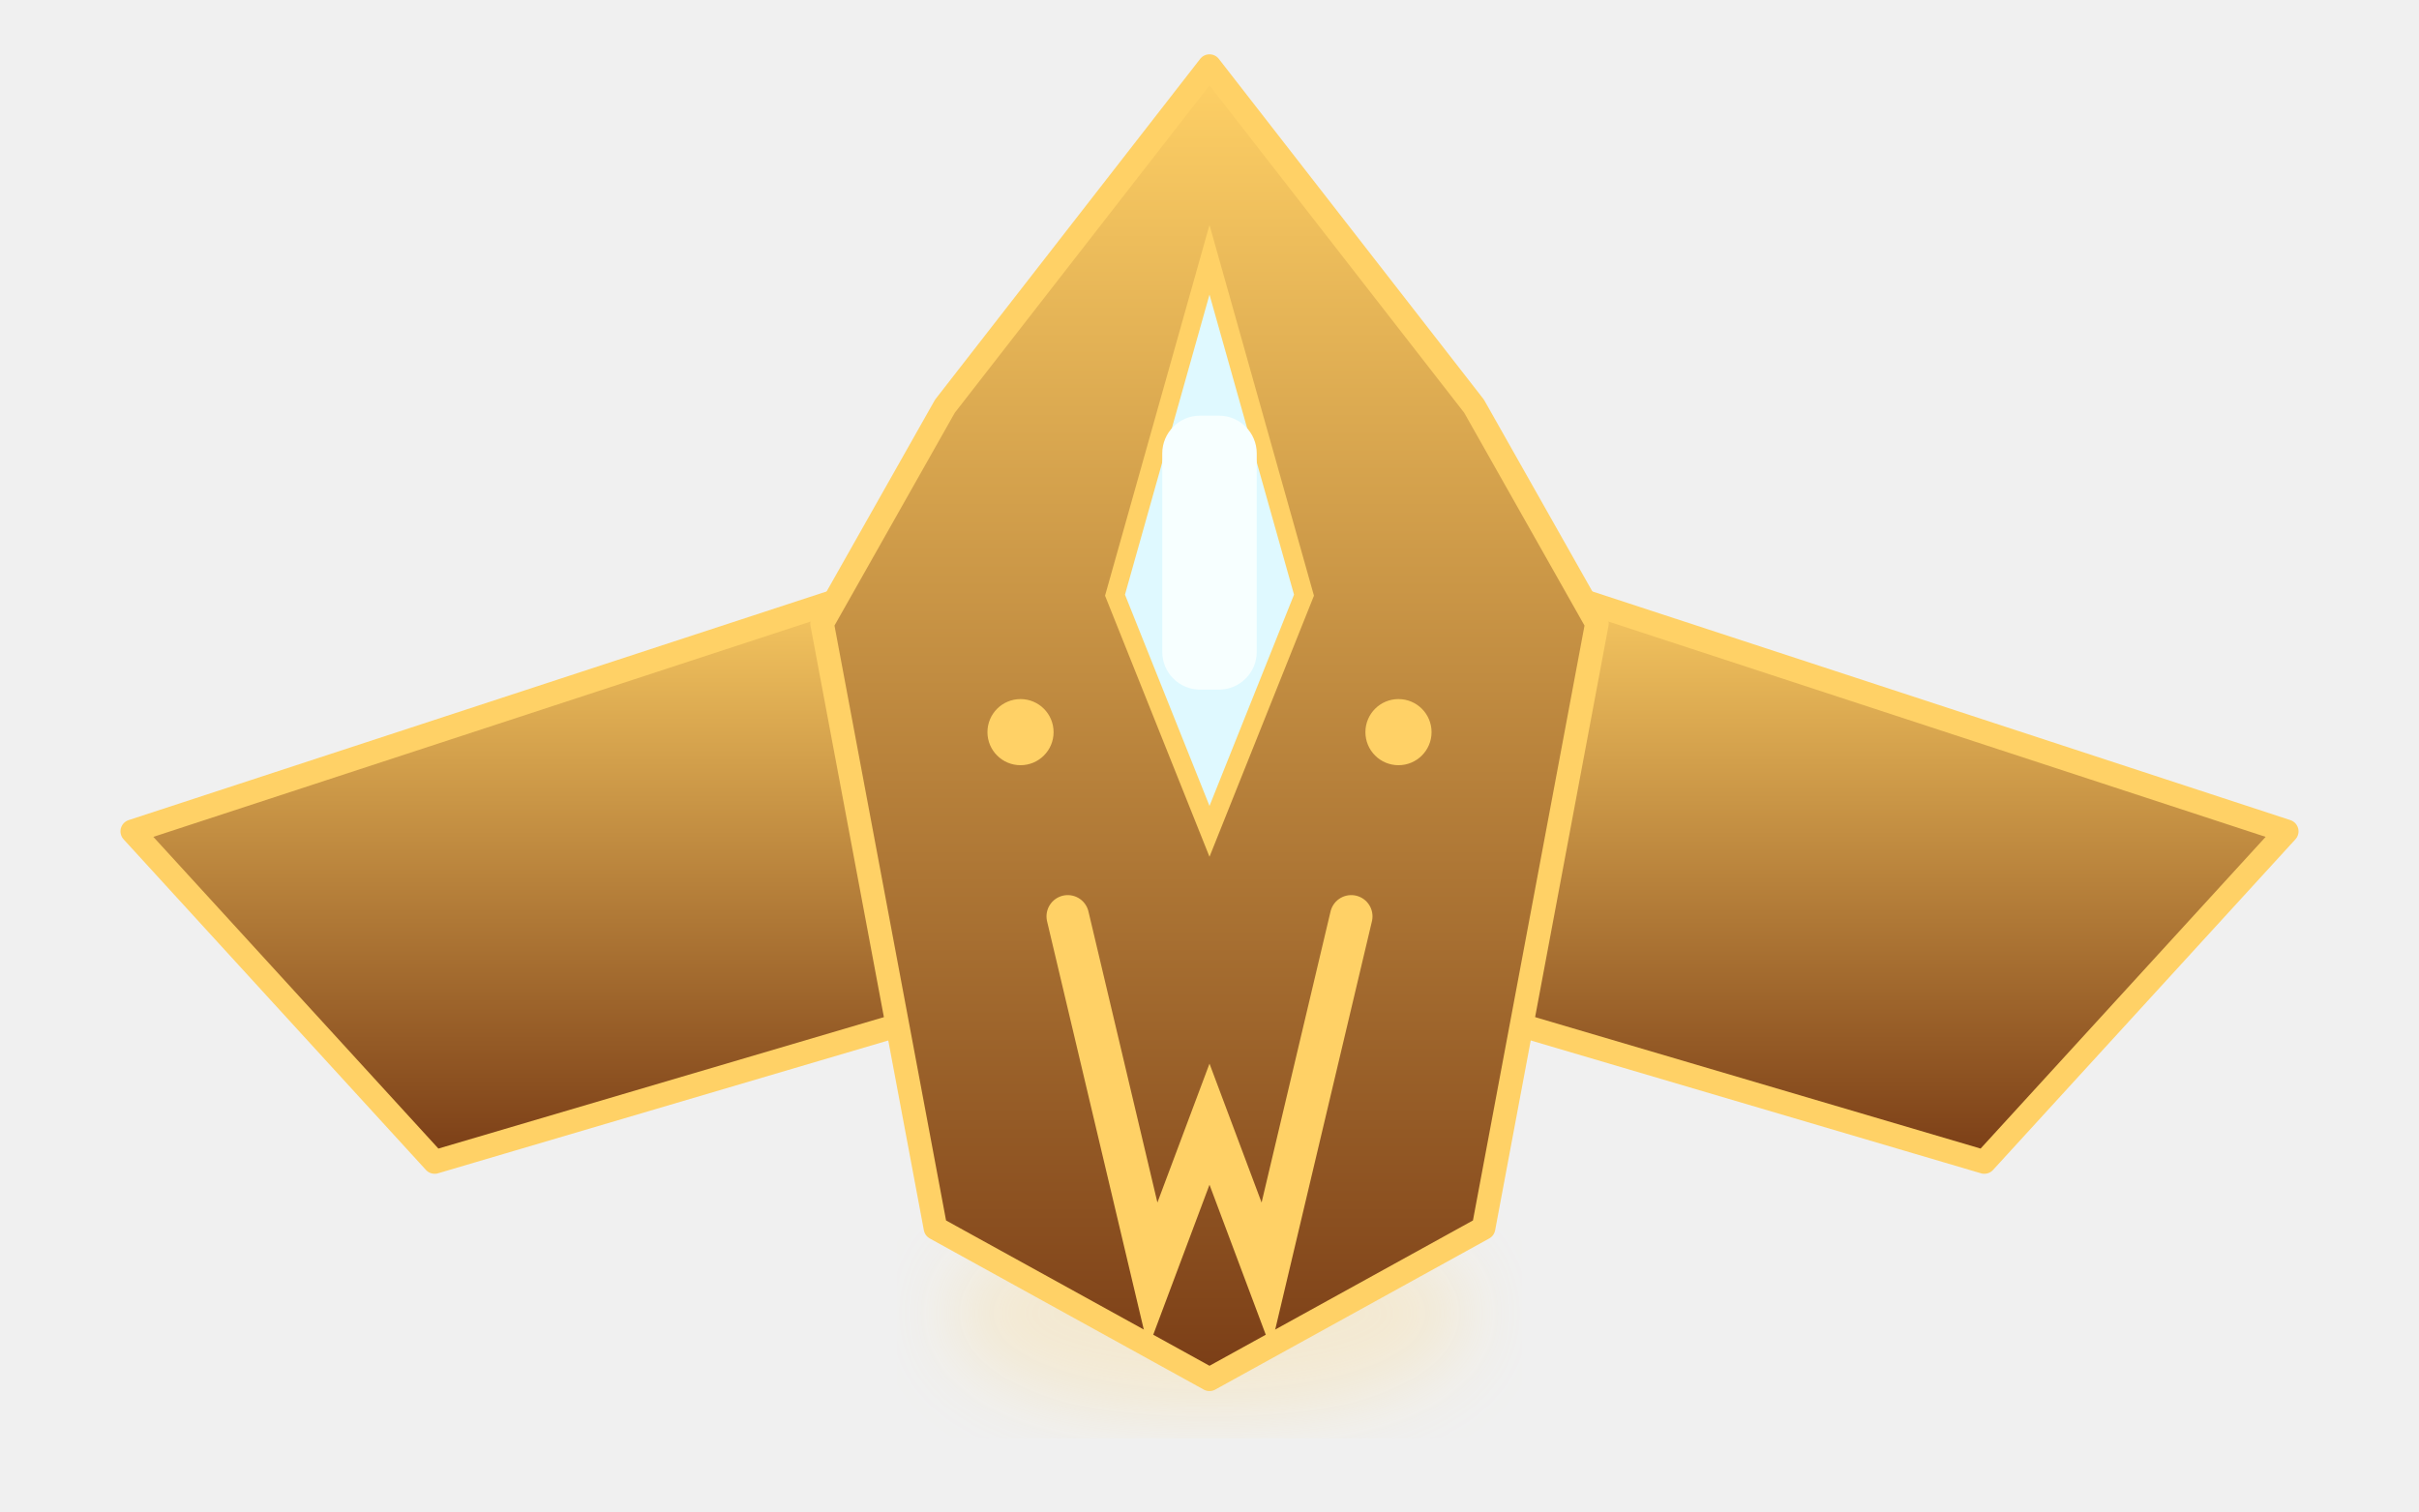
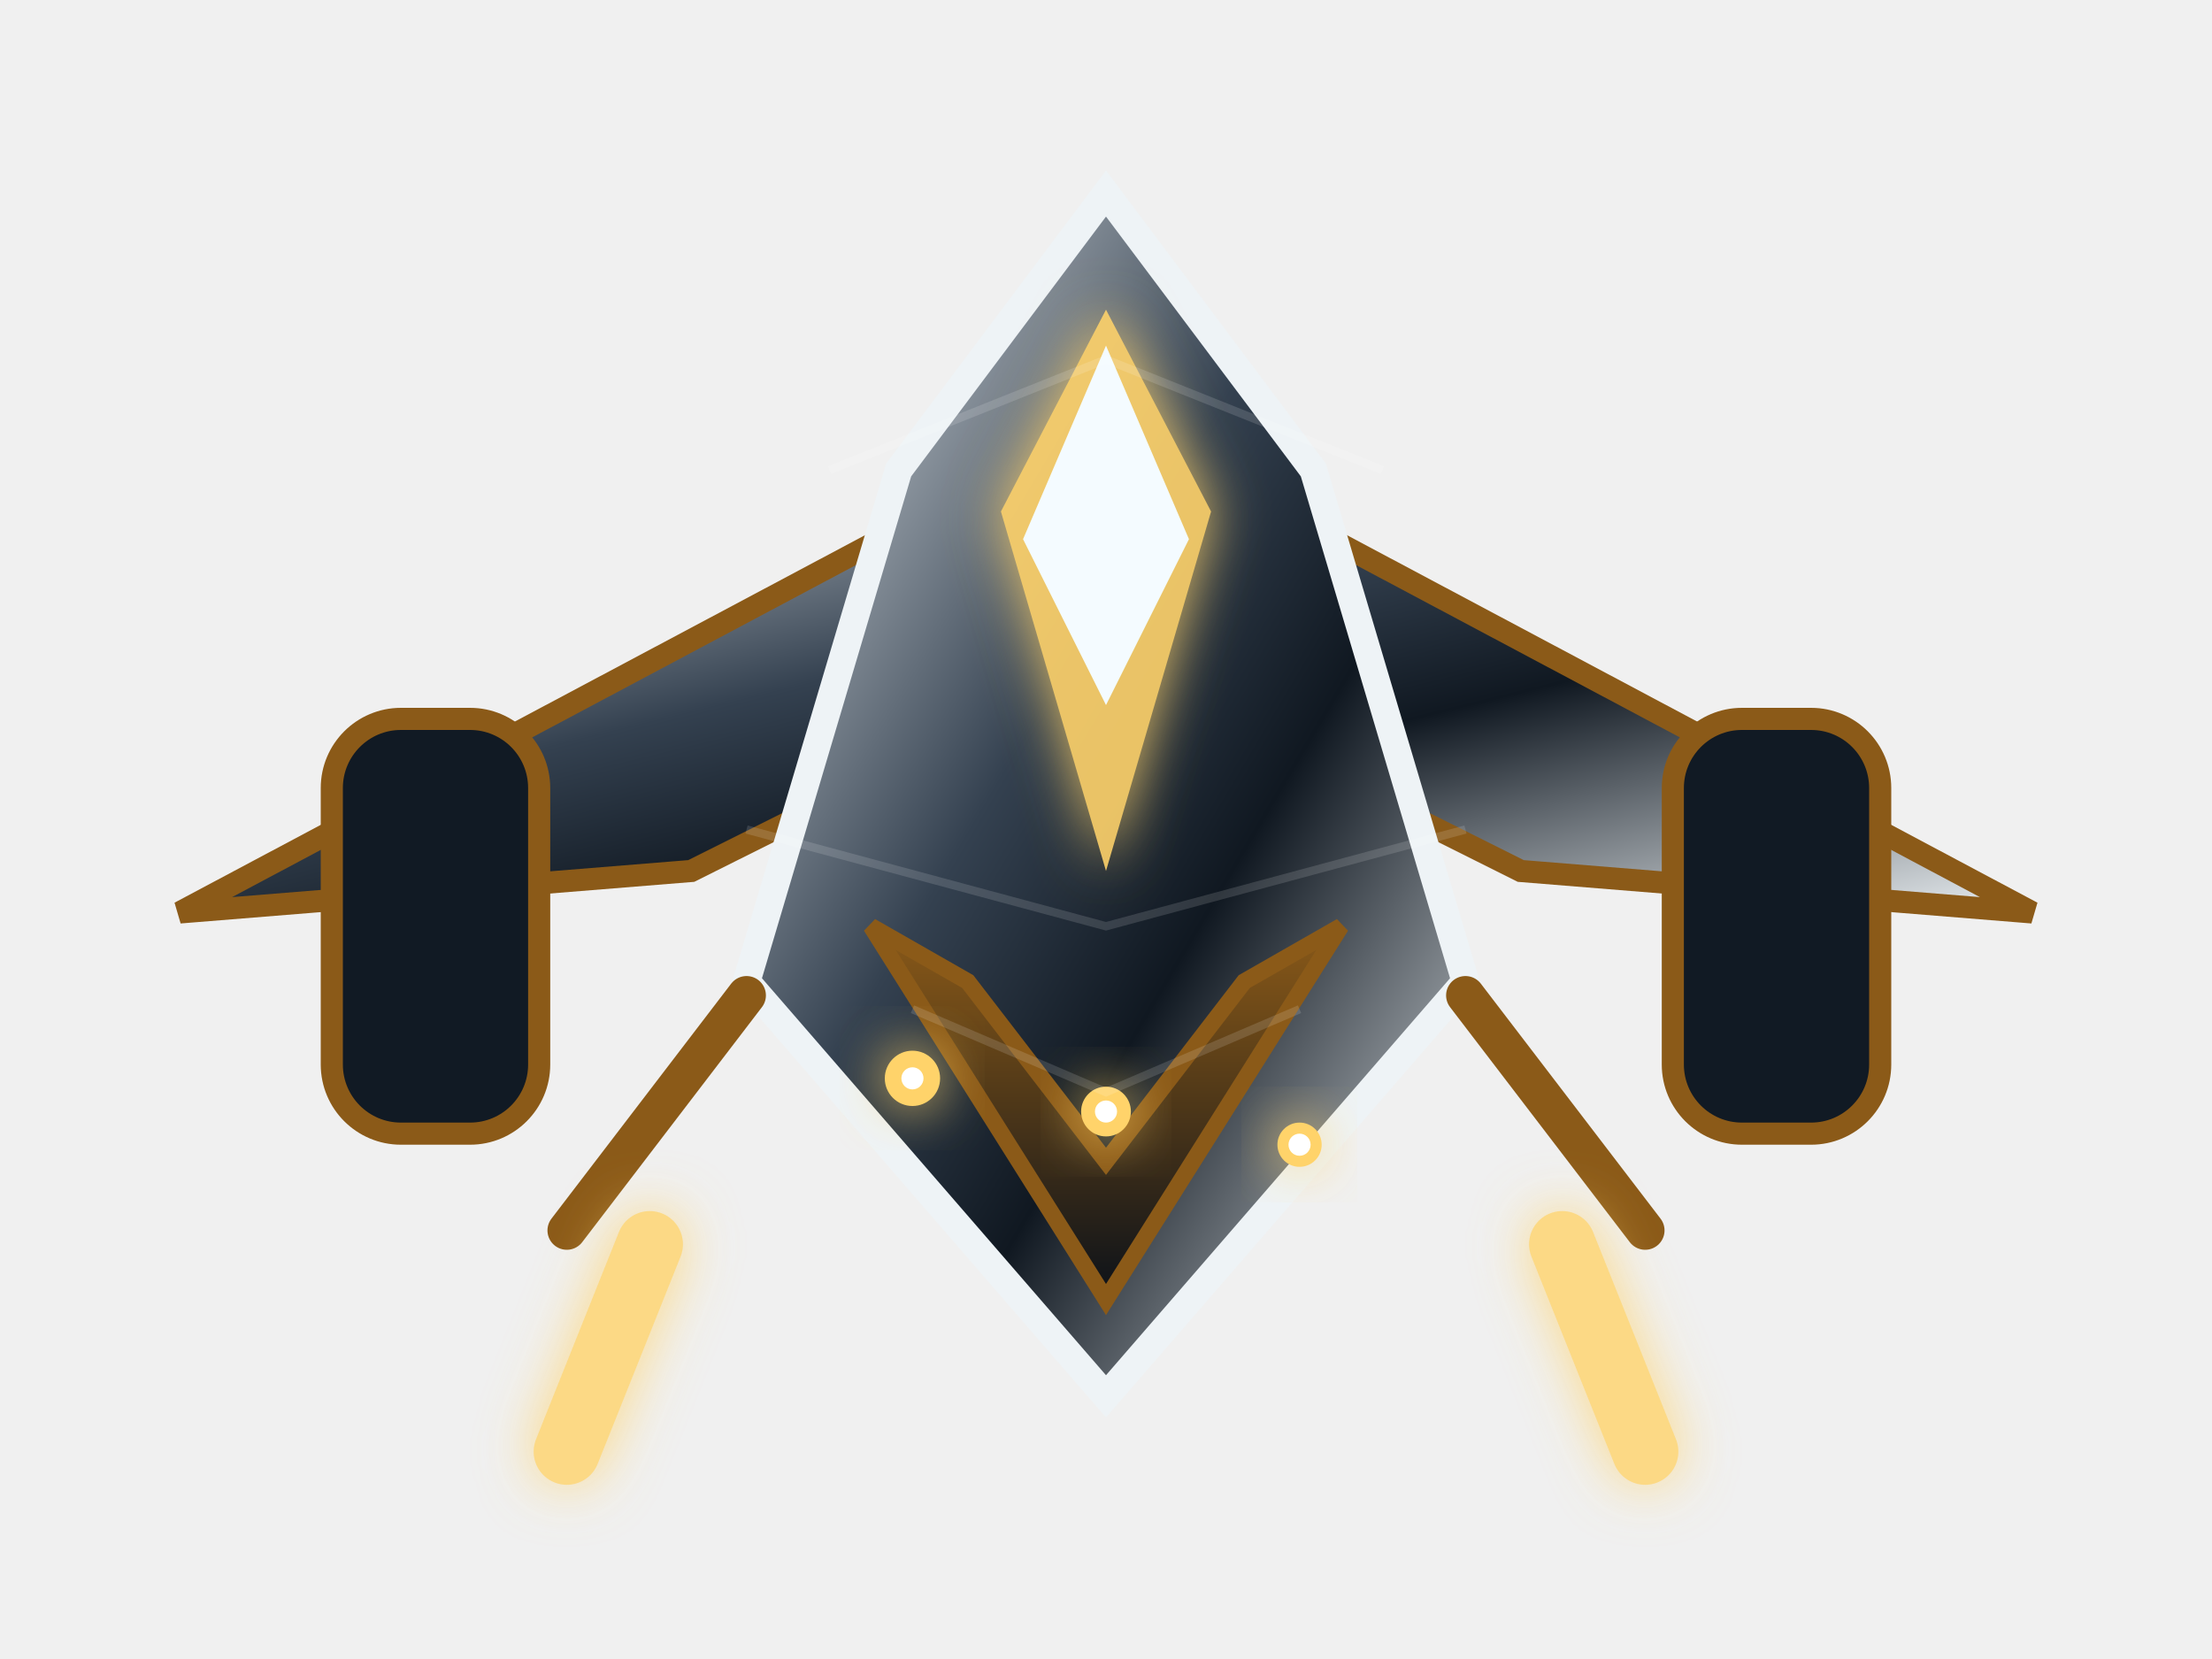
- <svg xmlns="http://www.w3.org/2000/svg" width="512" height="320" viewBox="0 0 512 320">
+ <svg xmlns="http://www.w3.org/2000/svg" viewBox="0 0 800 600">
  <defs>
-     <linearGradient id="h" x1="0" y1="0" x2="0" y2="1">
-       <stop stop-color="#ffd166" />
-       <stop offset="1" stop-color="#7a3d16" />
+     <filter id="gplayer3" x="-80%" y="-80%" width="260%" height="260%">
+       <feGaussianBlur stdDeviation="10" result="b" />
+       <feMerge>
+         <feMergeNode in="b" />
+         <feMergeNode in="SourceGraphic" />
+       </feMerge>
+     </filter>
+     <linearGradient id="gplayer3m" x1="0" y1="0" x2="1" y2="1">
+       <stop offset="0" stop-color="#eef3f6" />
+       <stop offset=".42" stop-color="#344150" />
+       <stop offset=".62" stop-color="#101821" />
+       <stop offset="1" stop-color="#eef3f6" />
    </linearGradient>
-     <filter id="g">
-       <feGaussianBlur stdDeviation="8" />
-     </filter>
+     <linearGradient id="gplayer3a" x1="0" y1="0" x2="0" y2="1">
+       <stop stop-color="#8b5a18" />
+       <stop offset="1" stop-color="#0b1119" />
+     </linearGradient>
+     <radialGradient id="gplayer3c">
+       <stop stop-color="#ffffff" />
+       <stop offset=".22" stop-color="#ffd36a" />
+       <stop offset=".7" stop-color="#ffd36a" stop-opacity=".55" />
+       <stop offset="1" stop-color="#ffd36a" stop-opacity="0" />
+     </radialGradient>
  </defs>
-   <ellipse cx="256" cy="278" rx="55" ry="22" fill="#ffd166" opacity=".22" filter="url(#g)" />
-   <g fill="url(#h)" stroke="#ffd166" stroke-width="5" stroke-linejoin="round">
-     <path d="M205 118 L28 176 L92 246 L214 210 Z" />
-     <path d="M205 118 L28 176 L92 246 L214 210 Z" transform="translate(512 0) scale(-1 1)" />
-     <path d="M256 14 L312 86 L338 132 L314 260 L256 292 L198 260 L174 132 L200 86 Z" />
+   <g>
+     <path d="M375 165 L65 330 L250 315 L350 265 Z M425 165 L735 330 L550 315 L450 265 Z" fill="url(#gplayer3m)" stroke="#8b5a18" stroke-width="8" />
+     <rect x="120" y="260" width="75" height="150" rx="25" fill="#111a24" stroke="#8b5a18" stroke-width="8" />
+     <rect x="605" y="260" width="75" height="150" rx="25" fill="#111a24" stroke="#8b5a18" stroke-width="8" />
+     <path d="M400 70 L475 170 L530 355 L400 505 L270 355 L325 170 Z" fill="url(#gplayer3m)" stroke="#eef3f6" stroke-width="10" />
+     <path d="M400 112 L438 185 L400 315 L362 185 Z" fill="#ffd36a" opacity=".9" filter="url(#gplayer3)" />
+     <path d="M400 125 L430 195 L400 255 L370 195 Z" fill="#f4fbff" />
+     <path d="M315 335 L400 470 L485 335 L450 355 L400 420 L350 355 Z" fill="url(#gplayer3a)" stroke="#8b5a18" stroke-width="6" />
+     <circle cx="330" cy="390" r="10" fill="#ffd36a" filter="url(#gplayer3)" />
+     <circle cx="330" cy="390" r="4" fill="#fff" />
+     <circle cx="400" cy="402" r="9" fill="#ffd36a" filter="url(#gplayer3)" />
+     <circle cx="400" cy="402" r="4" fill="#fff" />
+     <circle cx="470" cy="414" r="8" fill="#ffd36a" filter="url(#gplayer3)" />
+     <circle cx="470" cy="414" r="4" fill="#fff" />
+     <path d="M270 360 L205 445 M530 360 L595 445" stroke="#8b5a18" stroke-width="14" stroke-linecap="round" />
+     <path d="M235 450 L205 525 M565 450 L595 525" stroke="#ffd36a" stroke-width="24" stroke-linecap="round" opacity=".8" filter="url(#gplayer3)" />
+     <g opacity=".75" fill="none" stroke="#ffffff" stroke-opacity=".18" stroke-width="3">
+       <path d="M300 170 L400 130 L500 170" />
+       <path d="M270 300 L400 335 L530 300" />
+       <path d="M330 365 L400 395 L470 365" />
+     </g>
  </g>
-   <path d="M256 55 L276 126 L256 176 L236 126 Z" fill="#dff9ff" stroke="#ffd166" stroke-width="4" />
-   <rect x="246" y="88" width="20" height="58" rx="8" fill="#f7ffff" />
-   <path d="M226 194 L244 270 L256 238 L268 270 L286 194" fill="none" stroke="#ffd166" stroke-width="9" stroke-linecap="round" />
-   <circle cx="216" cy="155" r="7" fill="#ffd166" />
-   <circle cx="296" cy="155" r="7" fill="#ffd166" />
</svg>
